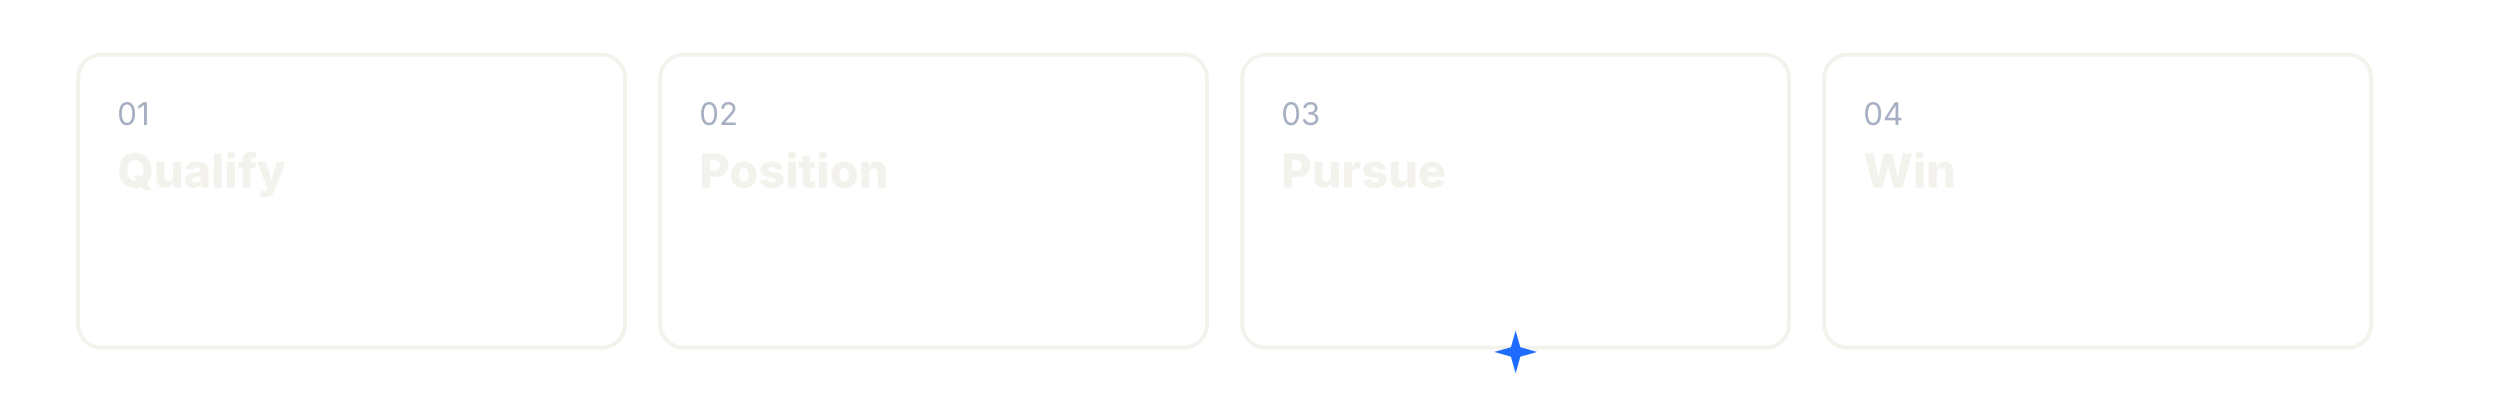
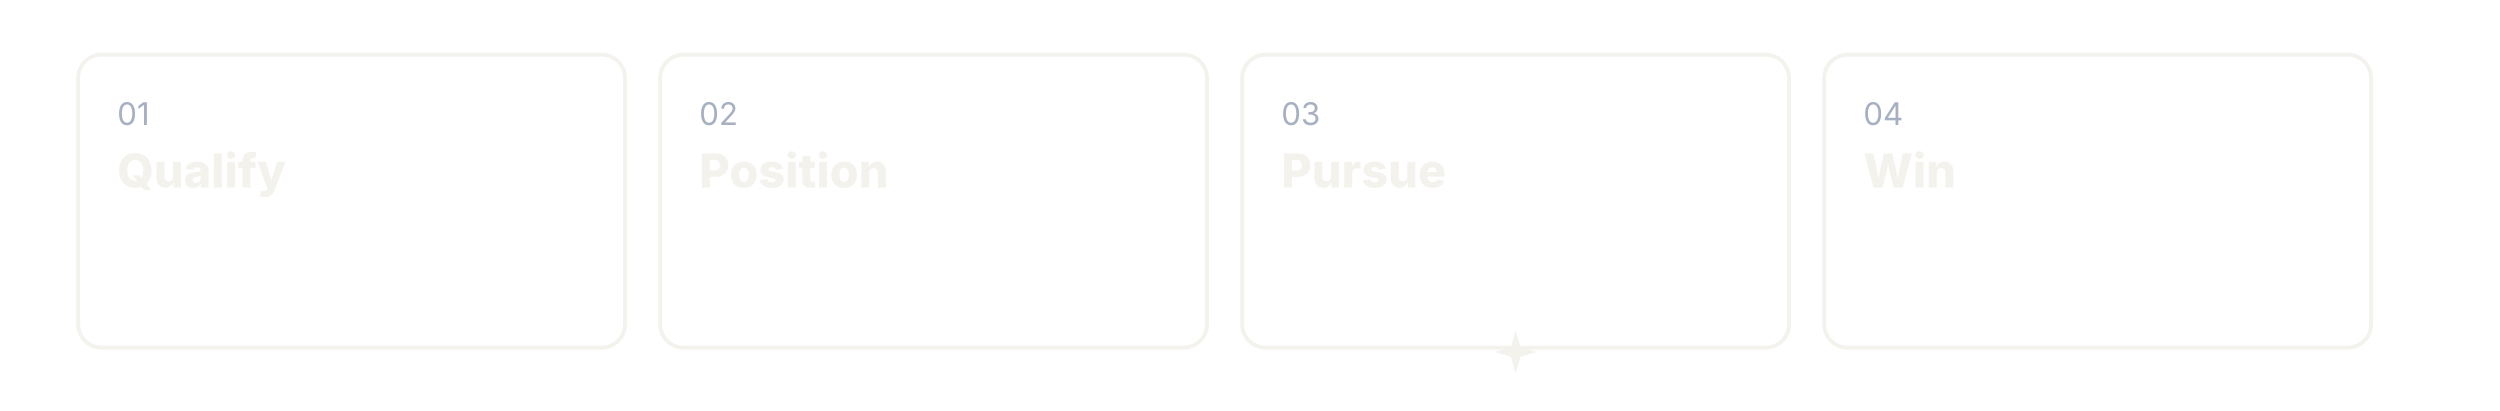
<svg xmlns="http://www.w3.org/2000/svg" width="1280" height="210" viewBox="0 0 1280 210" role="img" aria-labelledby="stage-home-title">
  <rect x="40" y="28" width="280" height="150" rx="12" fill="none" stroke="#F4F2EC" stroke-width="2" />
  <text x="60" y="64" font-family="Montserrat, Inter, Arial, sans-serif" font-size="16" fill="#A7B0C2">01</text>
  <text x="60" y="96" font-family="Montserrat, Inter, Arial, sans-serif" font-size="24" font-weight="800" fill="#F4F2EC">Qualify</text>
  <rect x="338" y="28" width="280" height="150" rx="12" fill="none" stroke="#F4F2EC" stroke-width="2" />
  <text x="358" y="64" font-family="Montserrat, Inter, Arial, sans-serif" font-size="16" fill="#A7B0C2">02</text>
  <text x="358" y="96" font-family="Montserrat, Inter, Arial, sans-serif" font-size="24" font-weight="800" fill="#F4F2EC">Position</text>
  <rect x="636" y="28" width="280" height="150" rx="12" fill="none" stroke="#F4F2EC" stroke-width="2" />
  <text x="656" y="64" font-family="Montserrat, Inter, Arial, sans-serif" font-size="16" fill="#A7B0C2">03</text>
  <text x="656" y="96" font-family="Montserrat, Inter, Arial, sans-serif" font-size="24" font-weight="800" fill="#F4F2EC">Pursue</text>
-   <path d="M776 169.2 L778.42 177.78 L787 180.2 L778.42 182.62 L776 191.2 L773.58 182.62 L765 180.2 L773.58 177.78 Z" fill="#1E6BFF" />
+   <path d="M776 169.2 L778.42 177.78 L787 180.2 L778.42 182.62 L776 191.2 L773.58 182.62 L765 180.2 L773.58 177.78 Z" fill="#F4F2EC" />
  <rect x="934" y="28" width="280" height="150" rx="12" fill="none" stroke="#F4F2EC" stroke-width="2" />
  <text x="954" y="64" font-family="Montserrat, Inter, Arial, sans-serif" font-size="16" fill="#A7B0C2">04</text>
  <text x="954" y="96" font-family="Montserrat, Inter, Arial, sans-serif" font-size="24" font-weight="800" fill="#F4F2EC">Win</text>
</svg>
